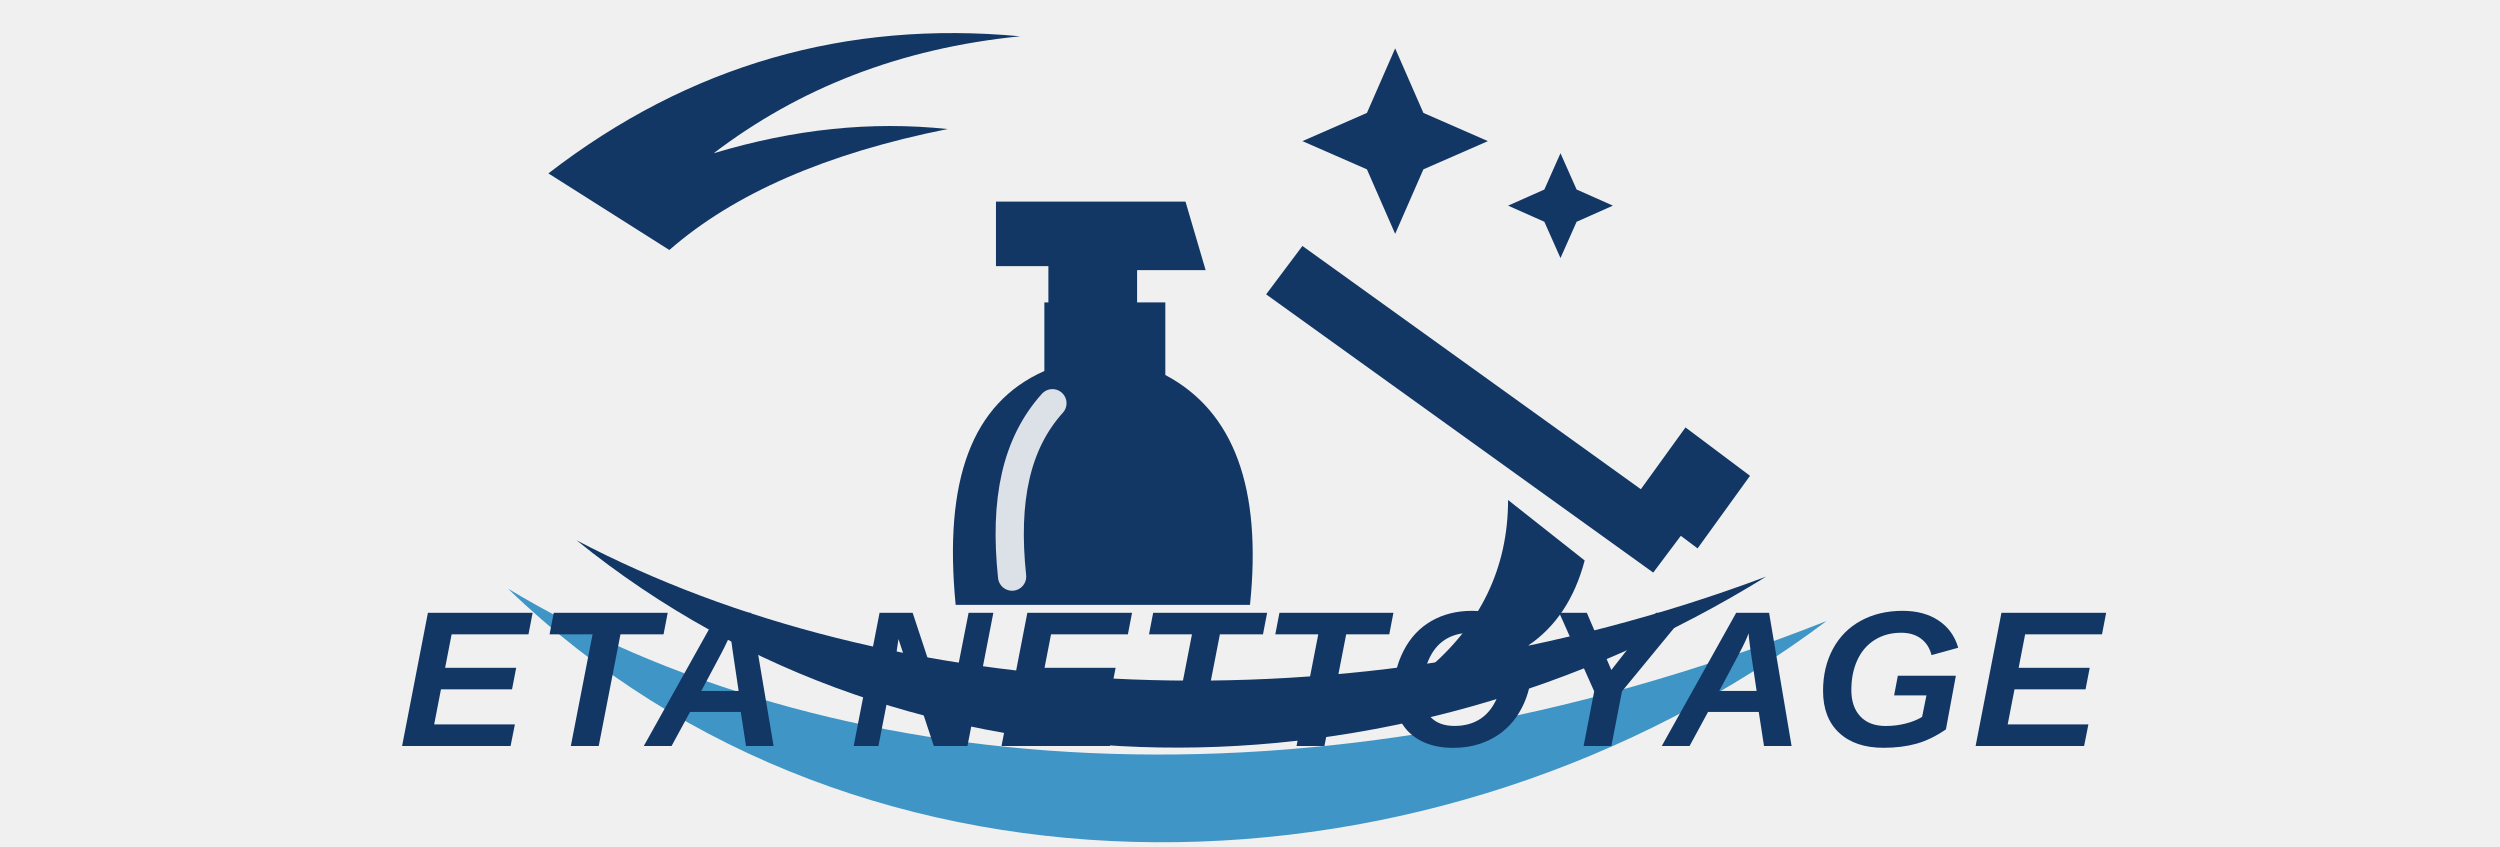
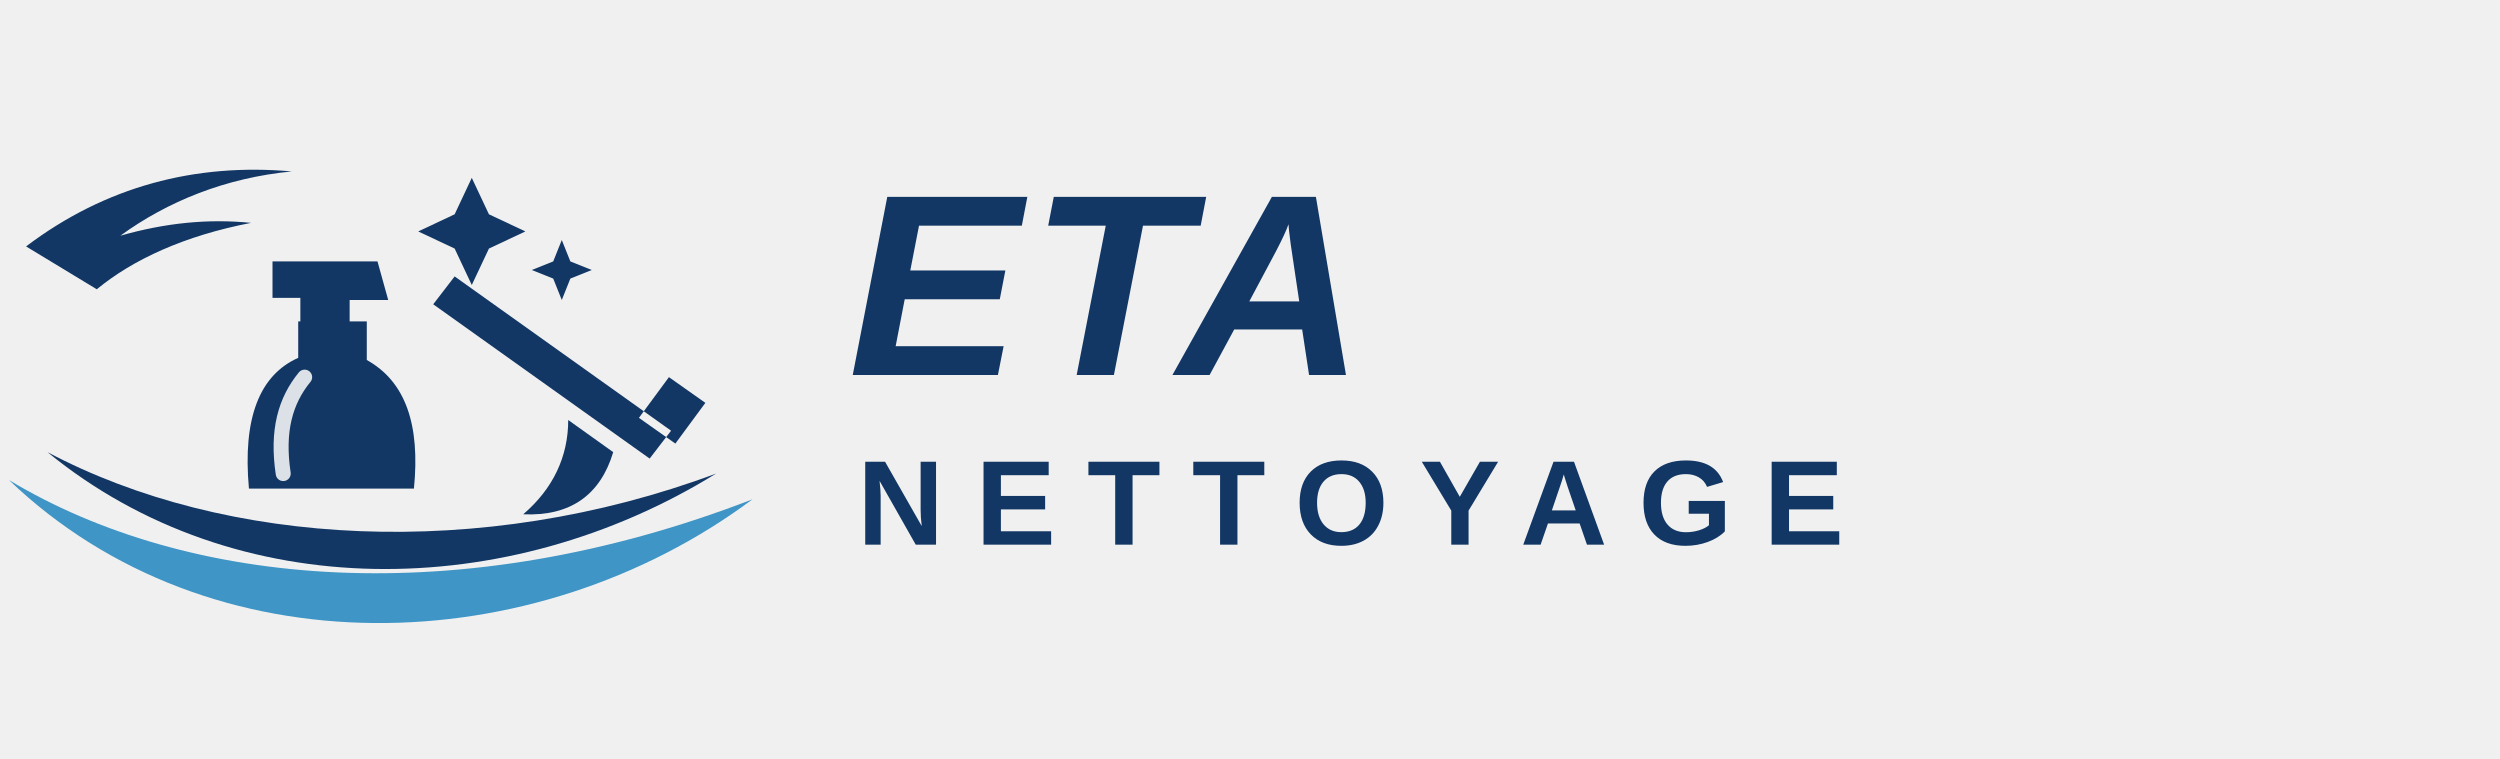
- <svg xmlns="http://www.w3.org/2000/svg" viewBox="0 0 620 210" role="img" aria-labelledby="title desc">
+ <svg xmlns="http://www.w3.org/2000/svg" viewBox="0 0 560 170" role="img" aria-labelledby="title desc">
  <g fill="none" fill-rule="evenodd">
-     <g transform="translate(126 4)">
-       <path d="M10 39c35-27 74-38 117-34-30 3-55 13-76 29 20-6 39-8 58-6-30 6-53 16-69 30z" fill="#123765" />
-       <path d="M121 46h47l5 17h-17v11h-22V62h-13z" fill="#123765" />
-       <path d="M144 71h19v18c17 9 24 28 21 57H111c-3-31 4-50 22-58V71z" fill="#123765" />
-       <path d="M135 96c-9 10-12 24-10 43" stroke="#fff" stroke-width="7" stroke-linecap="round" opacity=".85" />
-       <g transform="translate(195 8)" fill="#123765">
-         <path d="M25 0l7 16 16 7-16 7-7 16-7-16-16-7 16-7z" />
-         <path d="M66 26l4 9 9 4-9 4-4 9-4-9-9-4 9-4z" />
-       </g>
-       <g transform="translate(188 55)" fill="#123765">
-         <path d="M0 14l9-12 96 69-9 12z" />
-         <path d="M91 65l13-18 16 12-13 18z" />
-         <path d="M79 80c-5 19-19 28-39 27 13-11 20-25 20-42z" />
-       </g>
-       <path d="M0 142c78 47 198 59 327 8-96 72-239 77-327-8z" fill="#3f95c5" />
-       <path d="M17 130c78 41 191 48 295 9-92 57-211 59-295-9z" fill="#123765" />
+     <g transform="translate(2 36) scale(.48)">
+       <path d="M8 40c37-28 79-39 124-35-31 3-58 14-80 30 21-6 41-8 61-6-31 6-55 17-72 31z" fill="#123765" />
+       <path d="M123 47h49l5 18h-18v11h-23V64h-13z" fill="#123765" />
+       <path d="M147 75h20v18c18 10 25 30 22 60h-77c-3-33 5-53 23-61V75z" fill="#123765" />
+       <path d="M138 101c-9 11-13 25-10 45" stroke="#fff" stroke-width="7" stroke-linecap="round" opacity=".85" />
+       <path d="M216 8l8 17 17 8-17 8-8 17-8-17-17-8 17-8zM258 37l4 10 10 4-10 4-4 10-4-10-10-4 10-4z" fill="#123765" />
+       <path d="M198 67l10-13 101 72-10 13zM294 120l14-19 17 12-14 19zM282 136c-6 20-20 30-42 29 14-12 21-27 21-44z" fill="#123765" />
+       <path d="M0 149c83 50 210 62 347 9-102 76-253 81-347-9z" fill="#3f95c5" />
+       <path d="M18 136c83 44 202 51 312 10-97 60-224 62-312-10z" fill="#123765" />
    </g>
-     <text x="310" y="185" text-anchor="middle" fill="#123765" font-family="Arial,Helvetica,sans-serif" font-size="48" font-weight="800" font-style="italic" letter-spacing="2">ETA NETTOYAGE</text>
+     <g fill="#123765" font-family="Arial,Helvetica,sans-serif">
+       <text x="190" y="84" font-size="58" font-weight="850" font-style="italic" letter-spacing="2">ETA</text>
+       <text x="192" y="122" font-size="27" font-weight="750" letter-spacing="7">NETTOYAGE</text>
+     </g>
  </g>
</svg>
